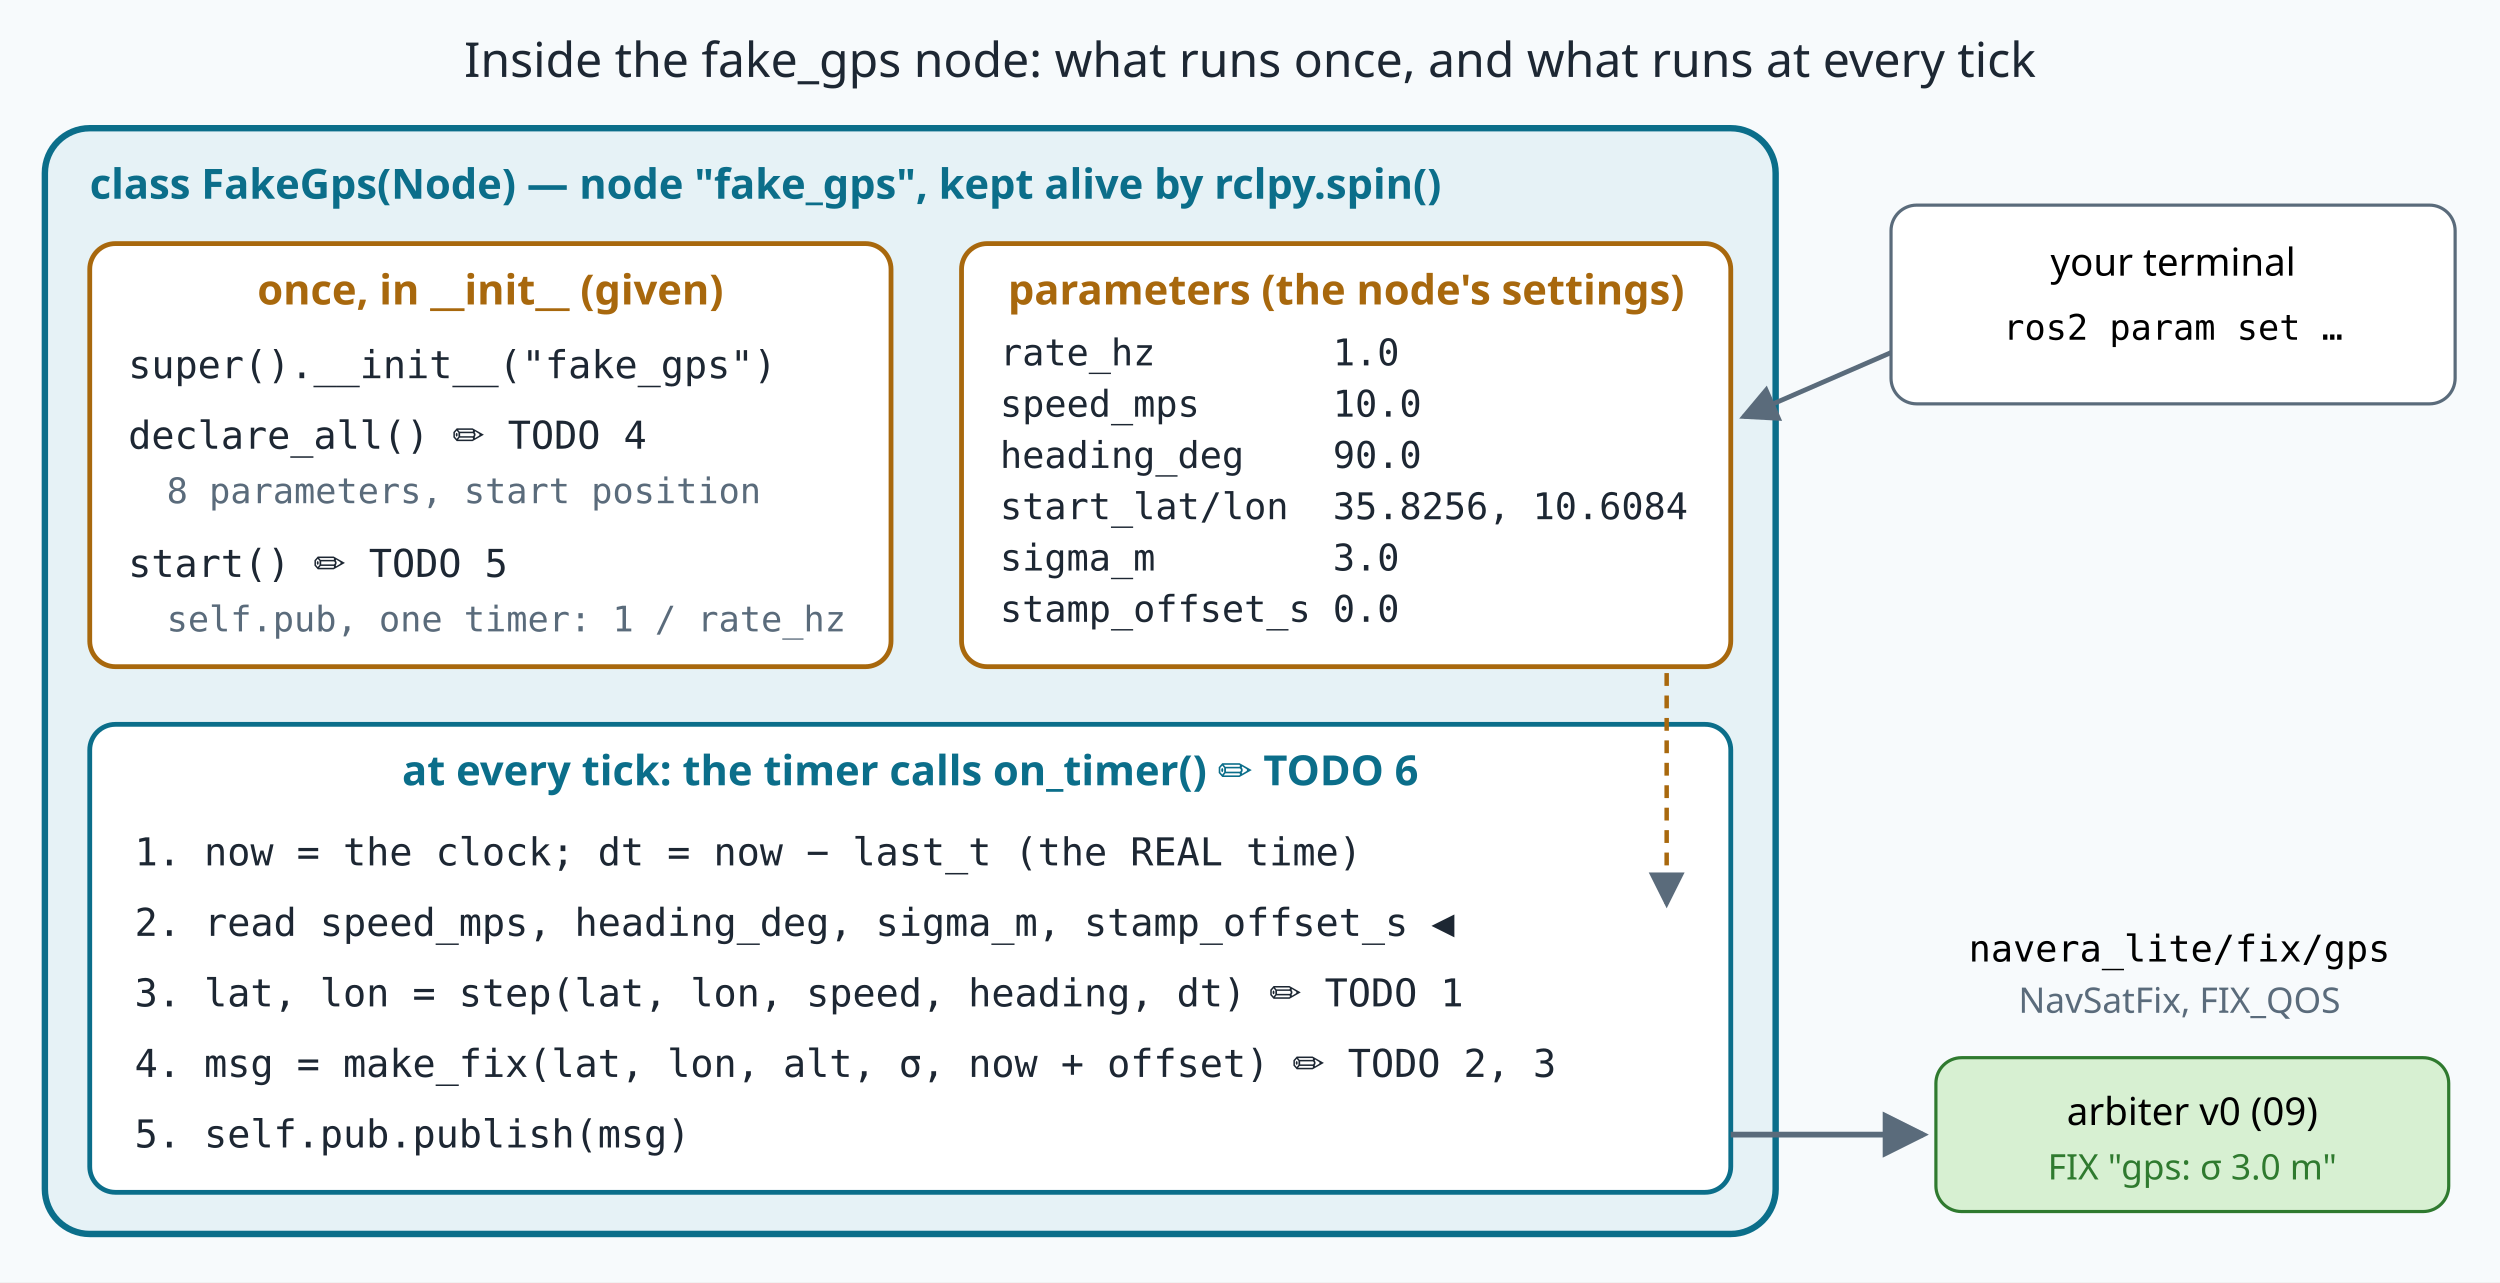
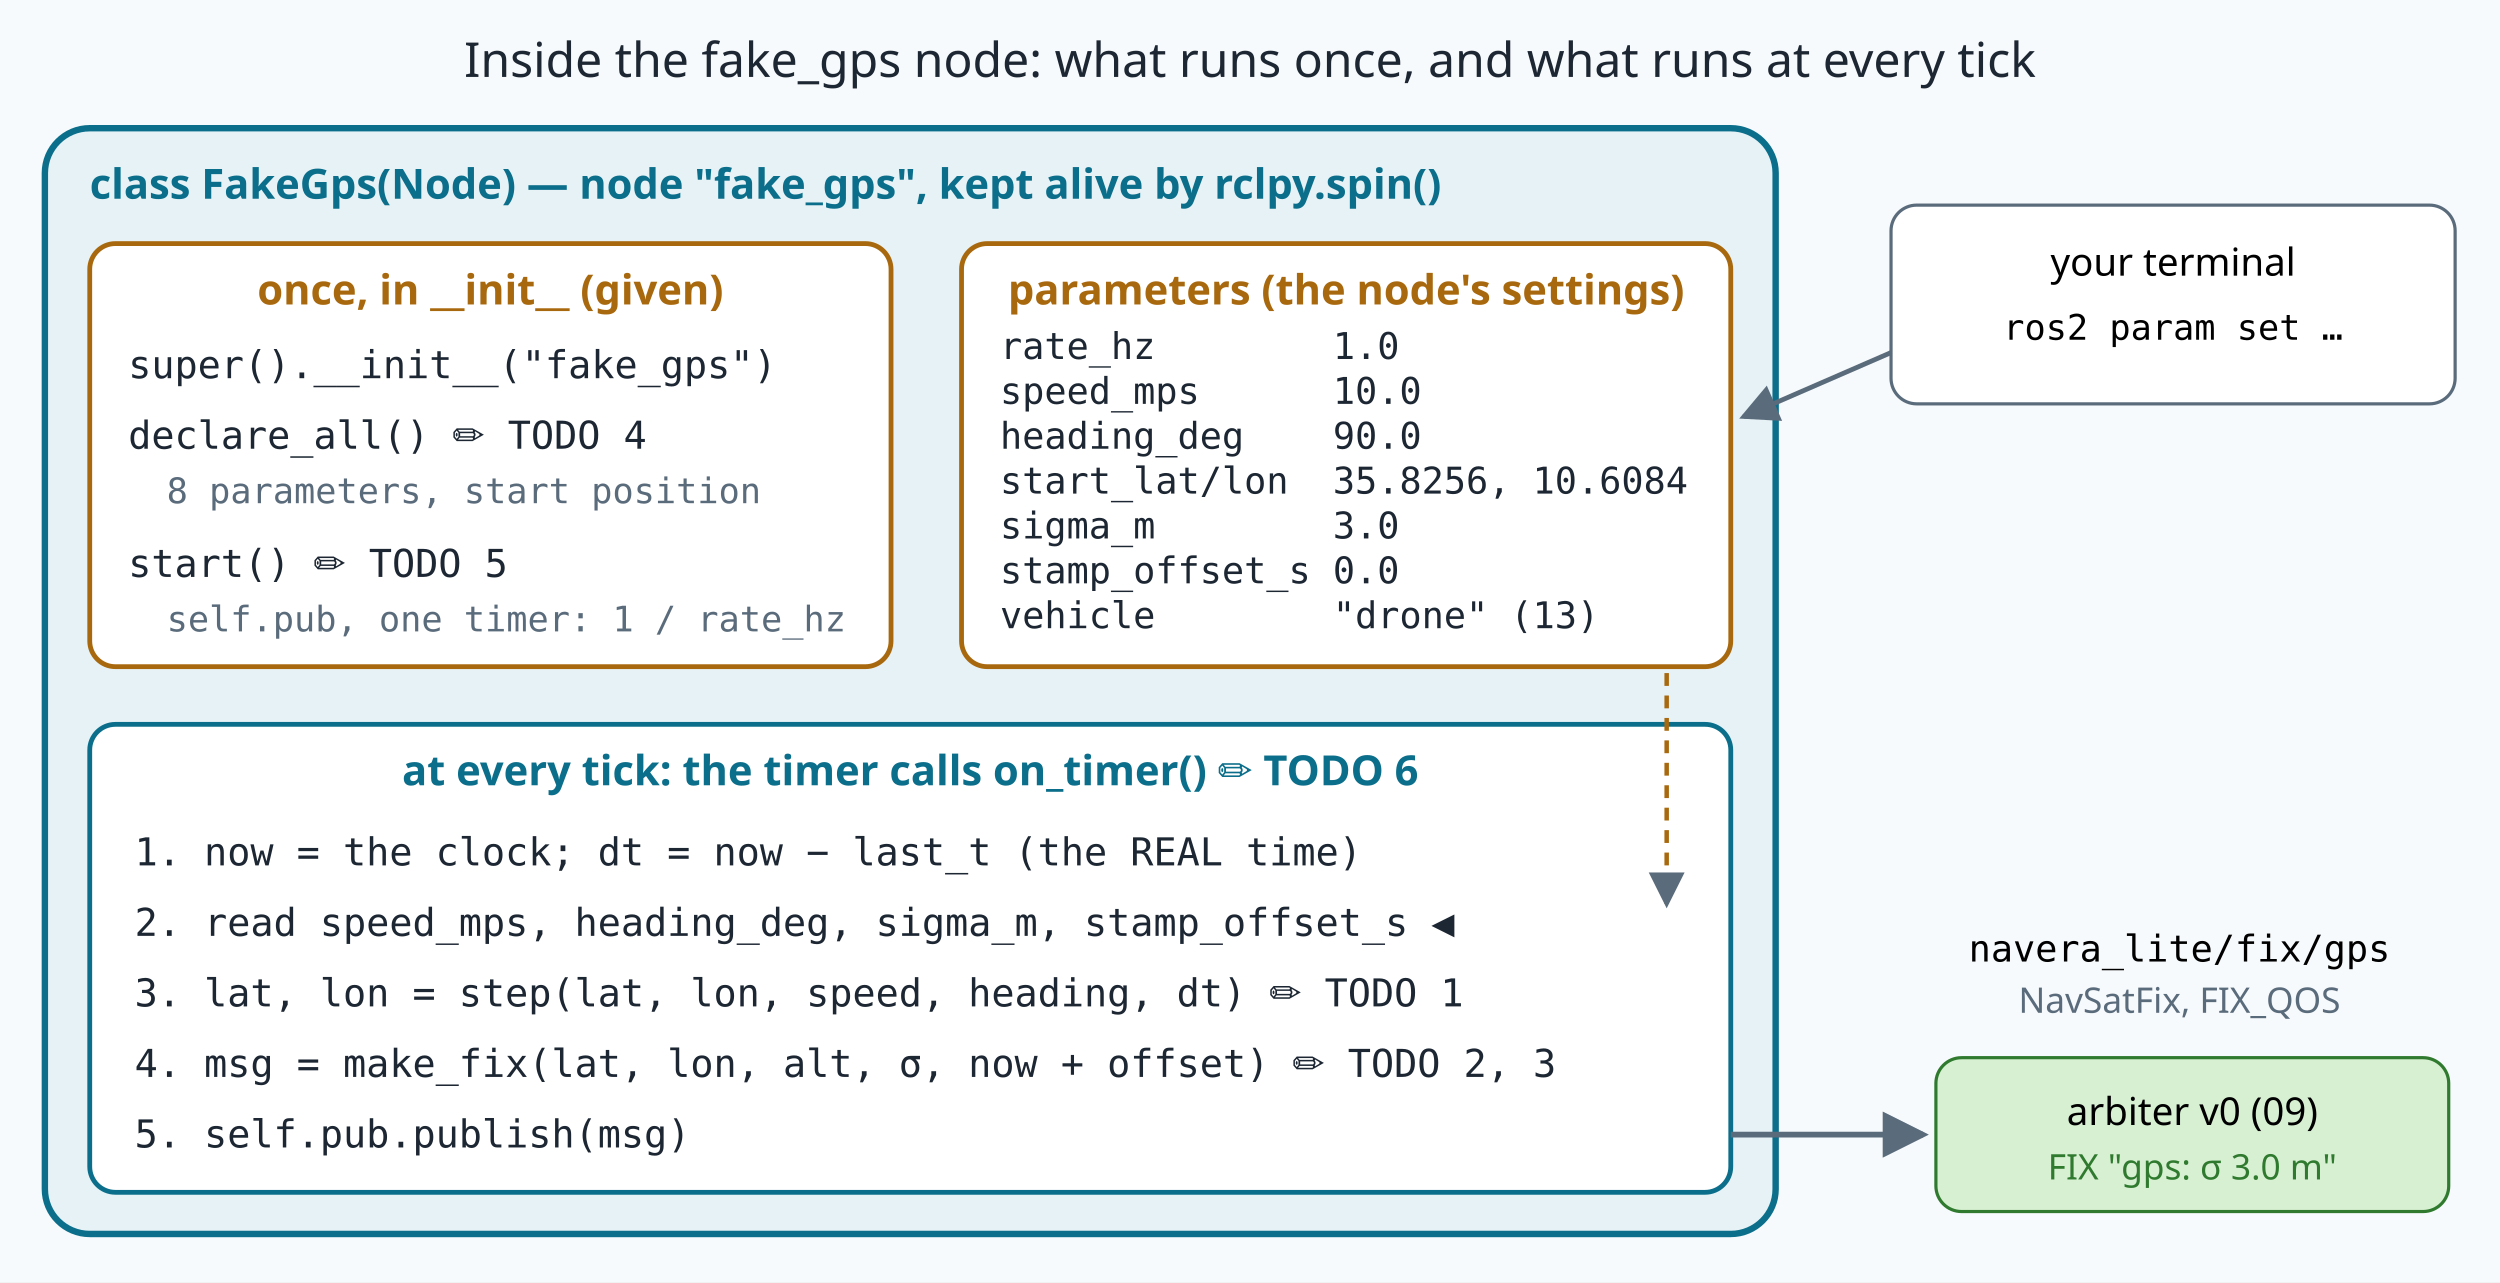
<svg xmlns="http://www.w3.org/2000/svg" viewBox="0 0 780 400" font-family="sans-serif" font-size="13">
  <rect width="780" height="400" fill="#f7fafc" />
  <defs>
    <marker id="a" markerWidth="8" markerHeight="8" refX="7" refY="4" orient="auto">
      <path d="M0,0 L8,4 L0,8 z" fill="#5a6b7b" />
    </marker>
  </defs>
  <text x="390" y="24" text-anchor="middle" font-size="15" fill="#1d2733">Inside the fake_gps node: what runs once, and what runs at every tick</text>
  <rect x="14" y="40" width="540" height="345" rx="14" fill="#e6f2f6" stroke="#0b6e8a" stroke-width="2" />
  <text x="28" y="62" font-weight="bold" fill="#0b6e8a">class FakeGps(Node) — node "fake_gps", kept alive by rclpy.spin()</text>
  <rect x="28" y="76" width="250" height="132" rx="8" fill="#fff" stroke="#a8680d" stroke-width="1.5" />
  <text x="153" y="95" text-anchor="middle" font-weight="bold" fill="#a8680d">once, in __init__ (given)</text>
  <g font-family="monospace" font-size="12" fill="#1d2733">
    <text x="40" y="118">super().__init__("fake_gps")</text>
    <text x="40" y="140">declare_all()   ✏️ TODO 4</text>
    <text x="52" y="157" font-size="11" fill="#5a6b7b">8 parameters, start position</text>
    <text x="40" y="180">start()         ✏️ TODO 5</text>
    <text x="52" y="197" font-size="11" fill="#5a6b7b">self.pub, one timer: 1 / rate_hz</text>
  </g>
  <rect x="300" y="76" width="240" height="132" rx="8" fill="#fff" stroke="#a8680d" stroke-width="1.5" />
  <text x="420" y="95" text-anchor="middle" font-weight="bold" fill="#a8680d">parameters (the node's settings)</text>
  <g font-family="monospace" font-size="11.5" fill="#1d2733" xml:space="preserve">
-     <text x="312" y="114">rate_hz        1.0</text>
-     <text x="312" y="130">speed_mps      10.0</text>
-     <text x="312" y="146">heading_deg    90.0</text>
-     <text x="312" y="162">start_lat/lon  35.8256, 10.6084</text>
-     <text x="312" y="178">sigma_m        3.0</text>
-     <text x="312" y="194">stamp_offset_s 0.0</text>
+     <text x="312" y="112">rate_hz        1.0</text>
+     <text x="312" y="126">speed_mps      10.0</text>
+     <text x="312" y="140">heading_deg    90.0</text>
+     <text x="312" y="154">start_lat/lon  35.8256, 10.6084</text>
+     <text x="312" y="168">sigma_m        3.0</text>
+     <text x="312" y="182">stamp_offset_s 0.0</text>
+     <text x="312" y="196">vehicle        "drone" (13)</text>
  </g>
  <rect x="28" y="226" width="512" height="146" rx="8" fill="#fff" stroke="#0b6e8a" stroke-width="1.5" />
  <text x="284" y="245" text-anchor="middle" font-weight="bold" fill="#0b6e8a">at every tick: the timer calls on_timer()   ✏️ TODO 6</text>
  <g font-family="monospace" font-size="12" fill="#1d2733">
    <text x="42" y="270">1. now = the clock;  dt = now − last_t  (the REAL time)</text>
    <text x="42" y="292">2. read speed_mps, heading_deg, sigma_m, stamp_offset_s  ◀</text>
    <text x="42" y="314">3. lat, lon = step(lat, lon, speed, heading, dt)     ✏️ TODO 1</text>
    <text x="42" y="336">4. msg = make_fix(lat, lon, alt, σ, now + offset)    ✏️ TODO 2, 3</text>
    <text x="42" y="358">5. self.pub.publish(msg)</text>
  </g>
  <line x1="520" y1="210" x2="520" y2="282" stroke="#a8680d" stroke-width="1.4" stroke-dasharray="4,3" marker-end="url(#a)" />
  <rect x="590" y="64" width="176" height="62" rx="8" fill="#fff" stroke="#5a6b7b" />
  <text x="678" y="86" text-anchor="middle" font-size="12">your terminal</text>
  <text x="678" y="106" text-anchor="middle" font-family="monospace" font-size="11">ros2 param set …</text>
  <line x1="590" y1="110" x2="544" y2="130" stroke="#5a6b7b" stroke-width="1.5" marker-end="url(#a)" />
  <line x1="540" y1="354" x2="600" y2="354" stroke="#5a6b7b" stroke-width="1.8" marker-end="url(#a)" />
  <text x="680" y="300" text-anchor="middle" font-family="monospace" font-size="11.5">navera_lite/fix/gps</text>
  <text x="680" y="316" text-anchor="middle" font-size="11" fill="#5a6b7b">NavSatFix, FIX_QOS</text>
  <rect x="604" y="330" width="160" height="48" rx="8" fill="#d7f0d2" stroke="#2f7a2f" />
  <text x="684" y="351" text-anchor="middle" font-size="12">arbiter v0 (09)</text>
  <text x="684" y="368" text-anchor="middle" font-size="11" fill="#2f7a2f">FIX "gps: σ 3.0 m"</text>
</svg>
